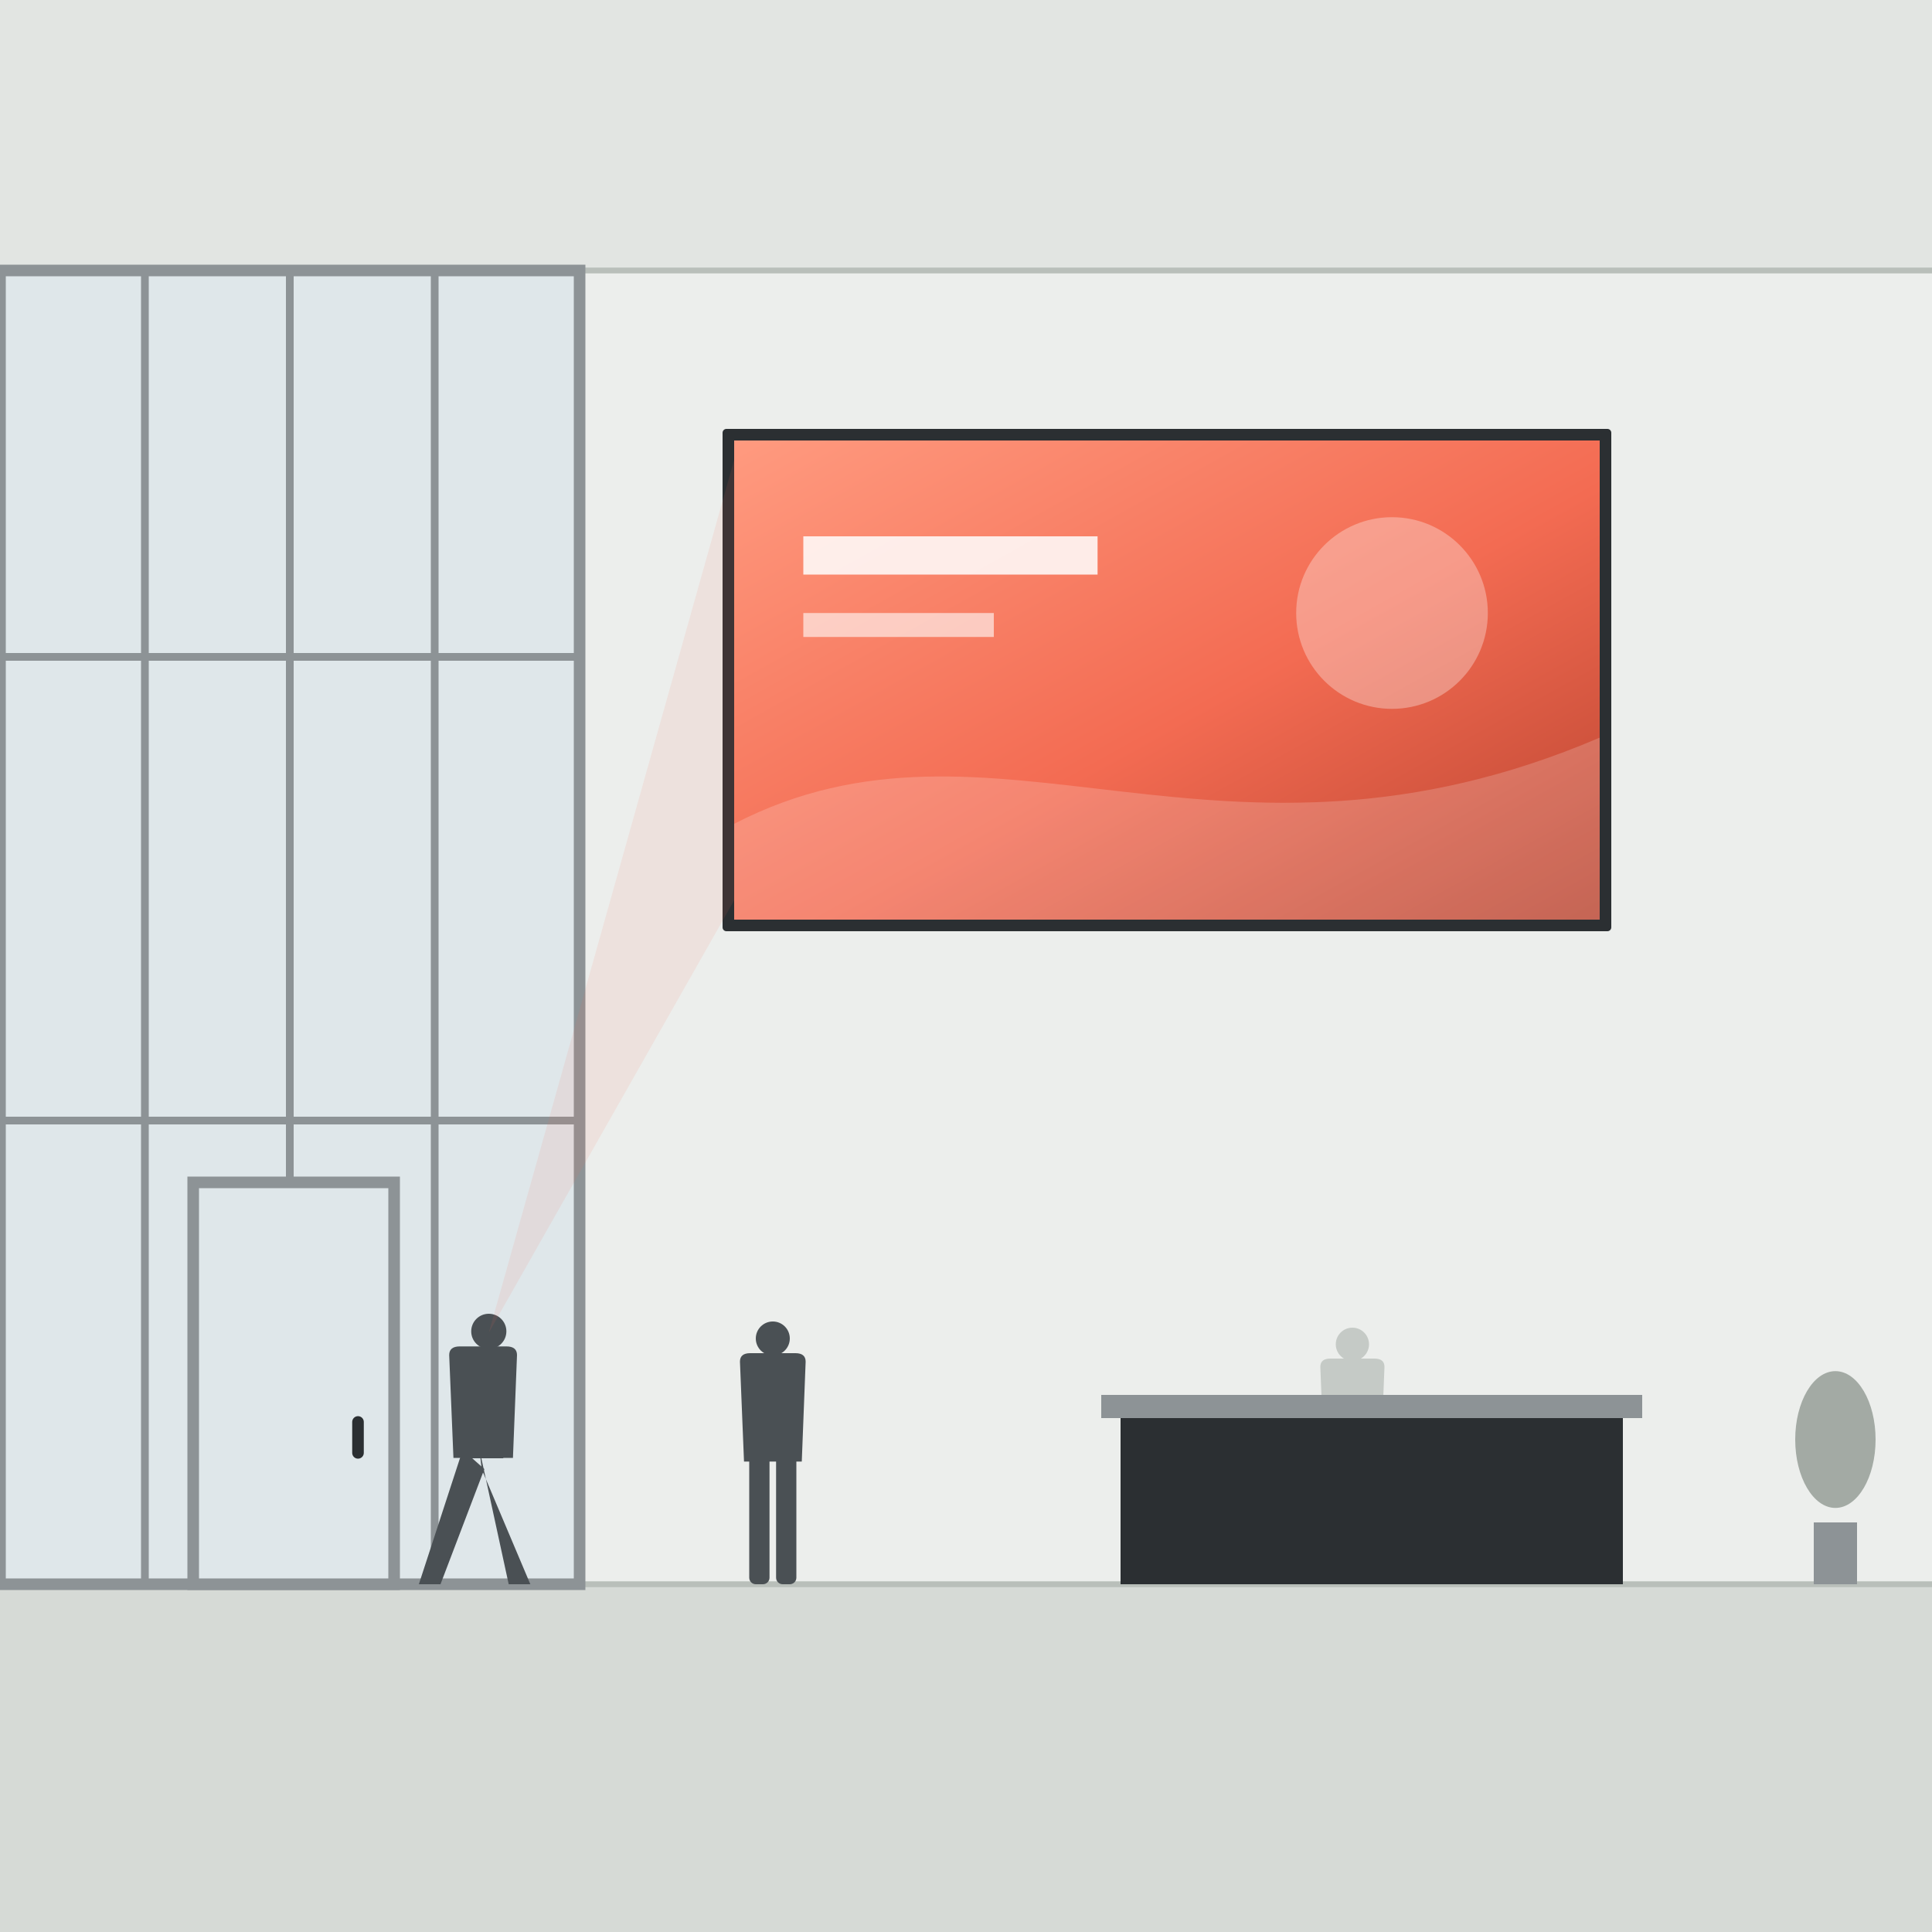
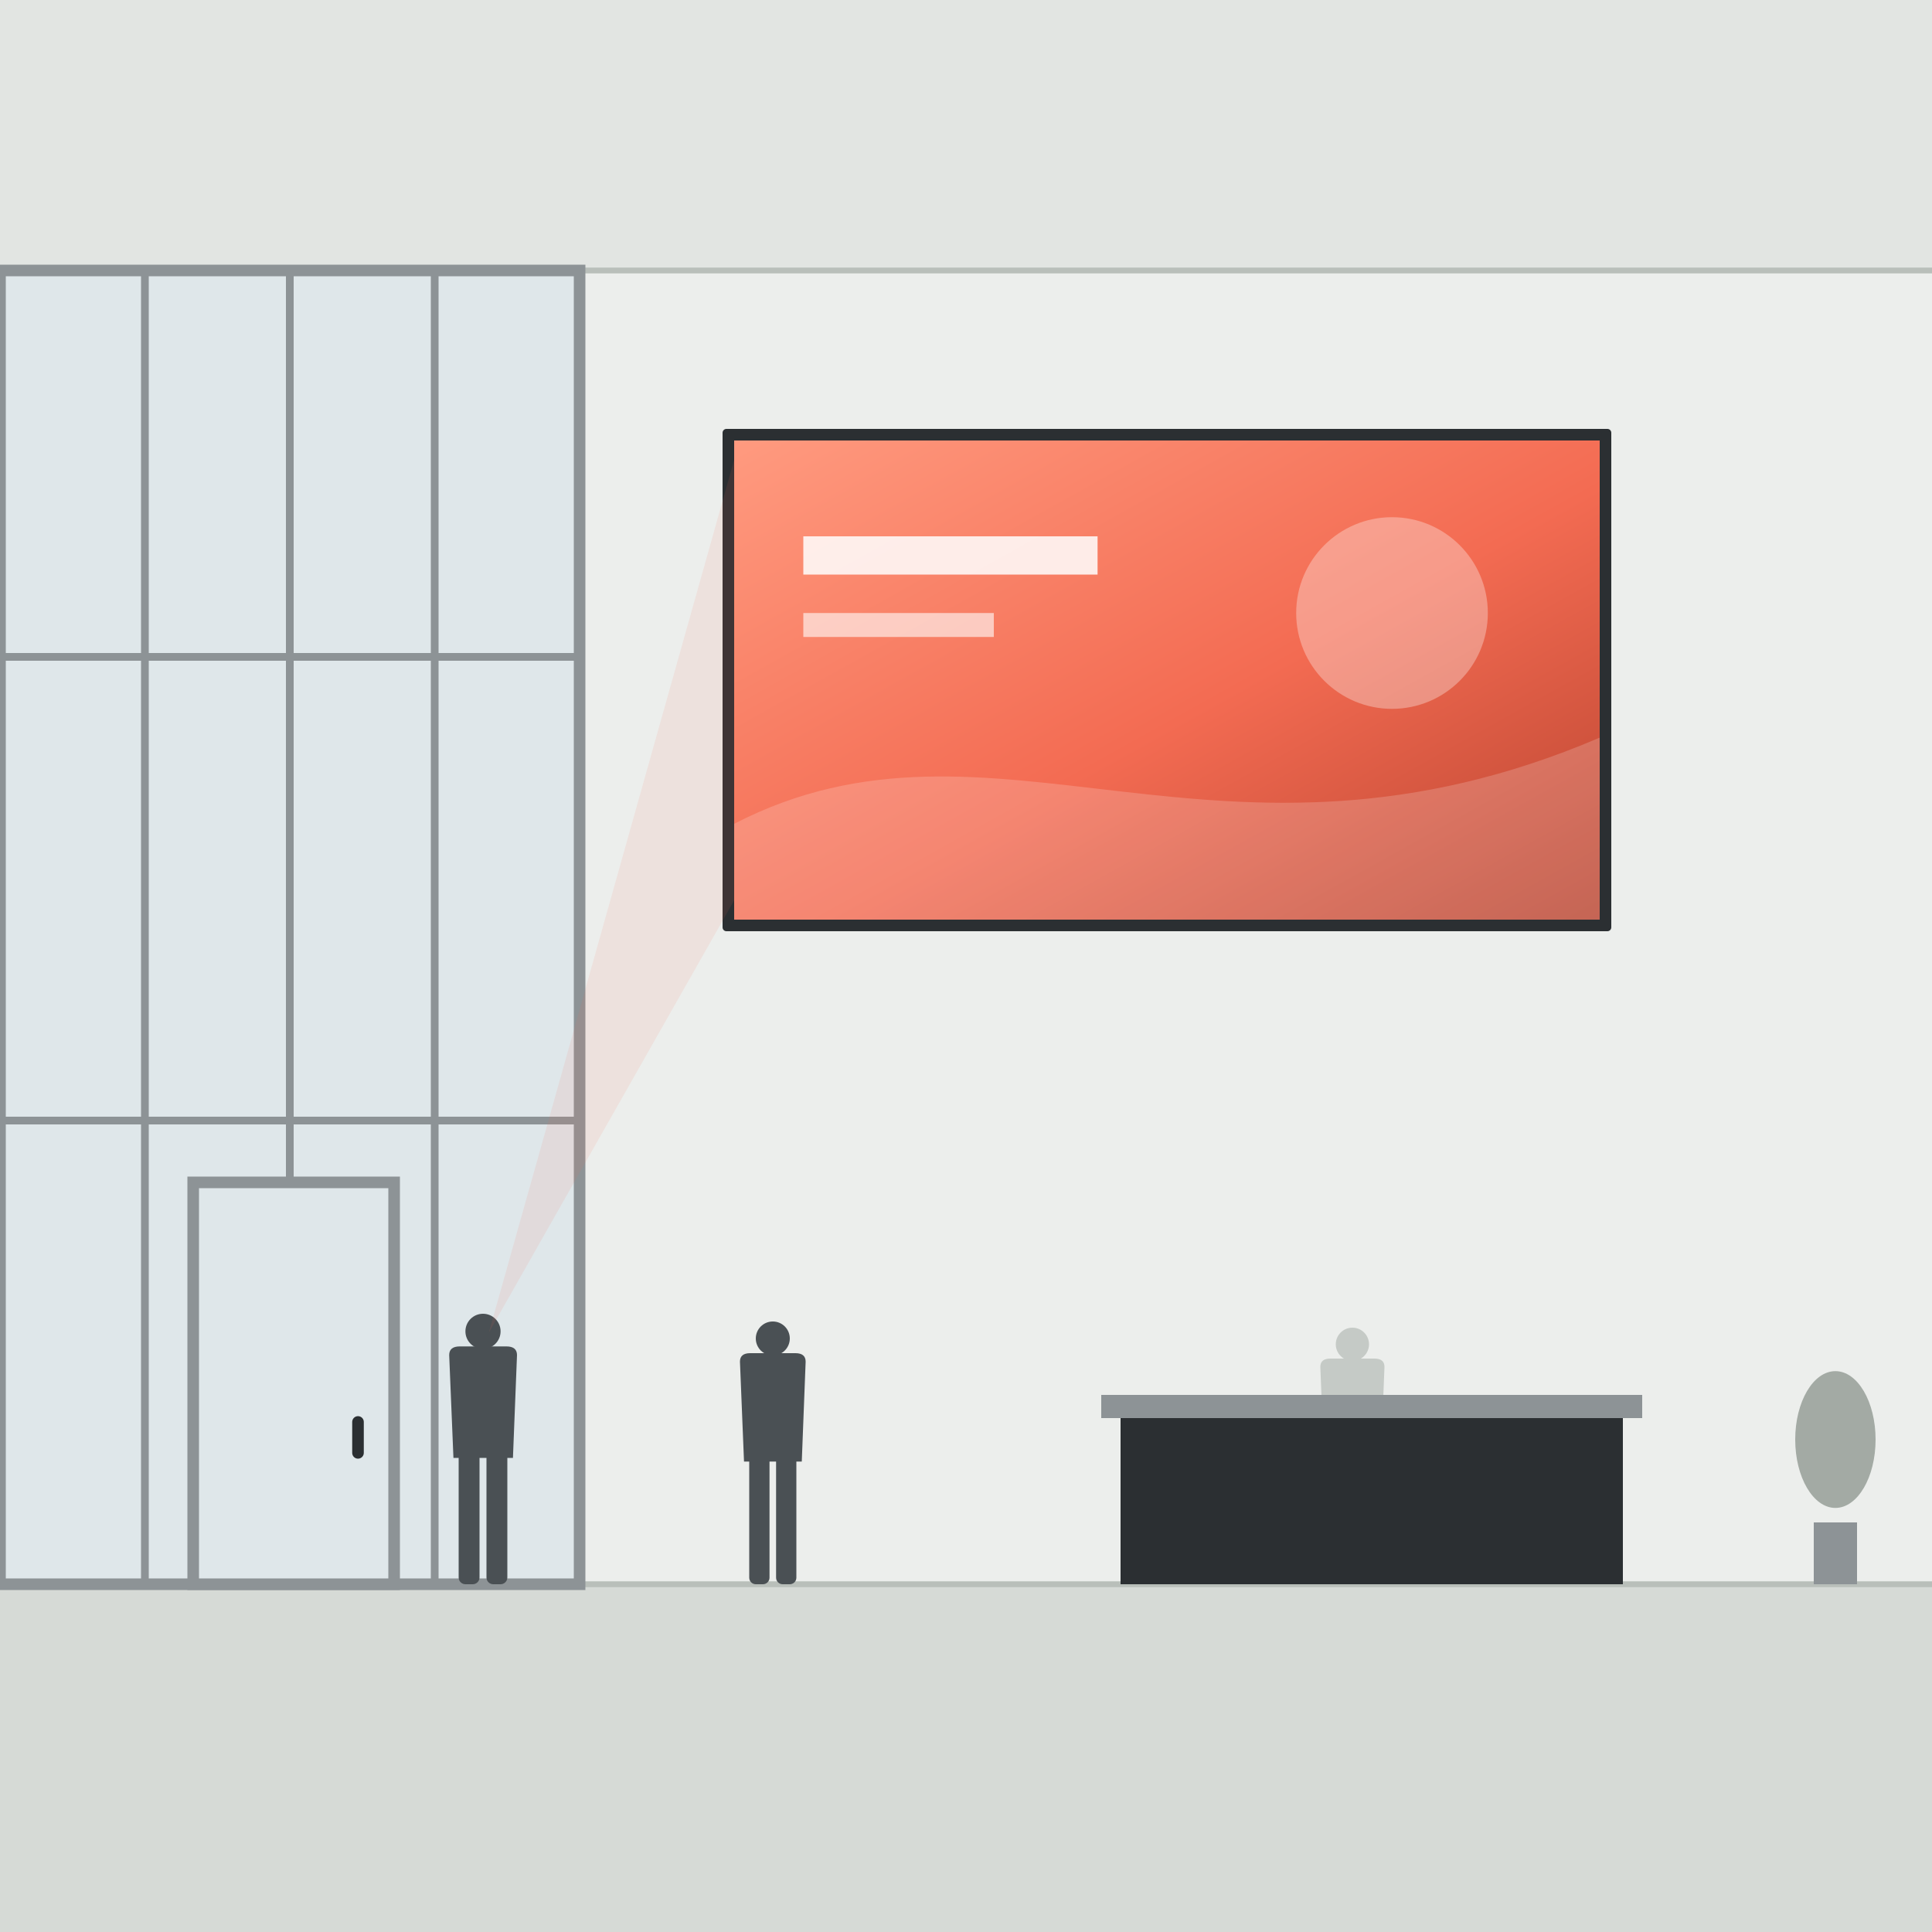
<svg xmlns="http://www.w3.org/2000/svg" viewBox="0 0 1000 1000" width="1000" height="1000">
  <defs>
    <linearGradient id="scr" x1="0" y1="0" x2="1" y2="1">
      <stop offset="0" stop-color="#ff9a7f" />
      <stop offset=".55" stop-color="#f36b52" />
      <stop offset="1" stop-color="#b8432f" />
    </linearGradient>
  </defs>
  <rect width="1000" height="1000" fill="#eceeec" />
  <rect y="820" width="1000" height="180" fill="#d6dad6" />
  <line x1="0" y1="820" x2="1000" y2="820" stroke="#b9bfba" stroke-width="3" />
  <rect width="1000" height="140" fill="#e2e5e2" />
  <line x1="0" y1="140" x2="1000" y2="140" stroke="#b9bfba" stroke-width="3" />
  <rect x="0" y="140" width="300" height="680" fill="#dfe7ea" stroke="#8d9396" stroke-width="6" />
  <line x1="75" y1="140" x2="75" y2="820" stroke="#8d9396" stroke-width="4" />
  <line x1="150" y1="140" x2="150" y2="820" stroke="#8d9396" stroke-width="4" />
  <line x1="225" y1="140" x2="225" y2="820" stroke="#8d9396" stroke-width="4" />
  <line x1="0" y1="580.0" x2="300" y2="580.0" stroke="#8d9396" stroke-width="4" />
  <line x1="0" y1="340.0" x2="300" y2="340.0" stroke="#8d9396" stroke-width="4" />
  <rect x="100.0" y="612.0" width="104.0" height="208.0" fill="#dfe7ea" stroke="#8d9396" stroke-width="6" />
  <line x1="185.3" y1="736.0" x2="185.3" y2="752.0" stroke="#2b2f32" stroke-width="6" stroke-linecap="round" />
  <rect x="374.0" y="222.0" width="460.0" height="260.0" rx="2" fill="#2b2f32" />
  <rect x="380.0" y="228.0" width="448.0" height="248.0" fill="url(#scr)" />
  <circle cx="720.5" cy="317.3" r="49.6" fill="#fff" fill-opacity=".32" />
  <path d="M380.0 426.4 C514.4 357.0 630.9 466.1 828.0 381.8 V476.0 H380.0z" fill="#fff" fill-opacity=".18" />
  <rect x="415.8" y="277.6" width="152.3" height="19.8" fill="#fff" fill-opacity=".85" />
  <rect x="415.8" y="317.3" width="98.6" height="12.4" fill="#fff" fill-opacity=".6" />
  <g fill="#c5cac6">
    <circle cx="700.0" cy="695.8" r="8.6" />
    <path d="M683.4 707.5 q0 -4.3 5.2 -4.3 h22.8 q5.2 0 5.2 4.3 l-2.0 50.5 h-29.2z" />
    <rect x="688.0" y="754.0" width="10.3" height="66.0" rx="3.3" />
    <rect x="701.7" y="754.0" width="10.3" height="66.0" rx="3.3" />
  </g>
  <rect x="580.0" y="732.0" width="260.0" height="88.0" fill="#2b2f32" />
  <rect x="570.0" y="722.0" width="280.0" height="12" fill="#8d9396" />
  <g>
    <rect x="938.8" y="788.0" width="22.4" height="32.0" fill="#8d9396" />
    <ellipse cx="950.0" cy="745.1" rx="20.8" ry="35.4" fill="#a3aaa4" />
  </g>
  <g fill="#4a5054">
-     <circle cx="253.0" cy="689.1" r="9.1" />
+     <circle cx="250.0" cy="689.1" r="9.1" />
    <path d="M232.5 701.4 q0 -4.5 5.5 -4.5 h24.1 q5.5 0 5.5 4.5 l-2.1 53.2 h-30.8z" />
-     <path d="M239.5 750.4 L216.8 820.0 h11.2 L250.7 760.4z" />
-     <path d="M249.3 760.4 L274.5 820.0 h-11.2 L248.2 750.4z" />
-     <rect x="239.5" y="746.4" width="21.0" height="8.4" />
+     <rect x="237.4" y="750.4" width="10.8" height="69.6" rx="3.5" />
+     <rect x="251.8" y="750.4" width="10.8" height="69.6" rx="3.5" />
  </g>
  <g fill="#4a5054">
    <circle cx="400.0" cy="692.8" r="8.8" />
    <path d="M383.0 704.8 q0 -4.4 5.3 -4.4 h23.4 q5.3 0 5.3 4.4 l-2.0 51.7 h-29.9z" />
    <rect x="387.8" y="752.4" width="10.5" height="67.6" rx="3.4" />
    <rect x="401.7" y="752.4" width="10.5" height="67.6" rx="3.4" />
  </g>
  <path d="M253.0 689.8 L380.0 238.0 L380.0 466.0z" fill="#f36b52" fill-opacity="0.1" />
</svg>
